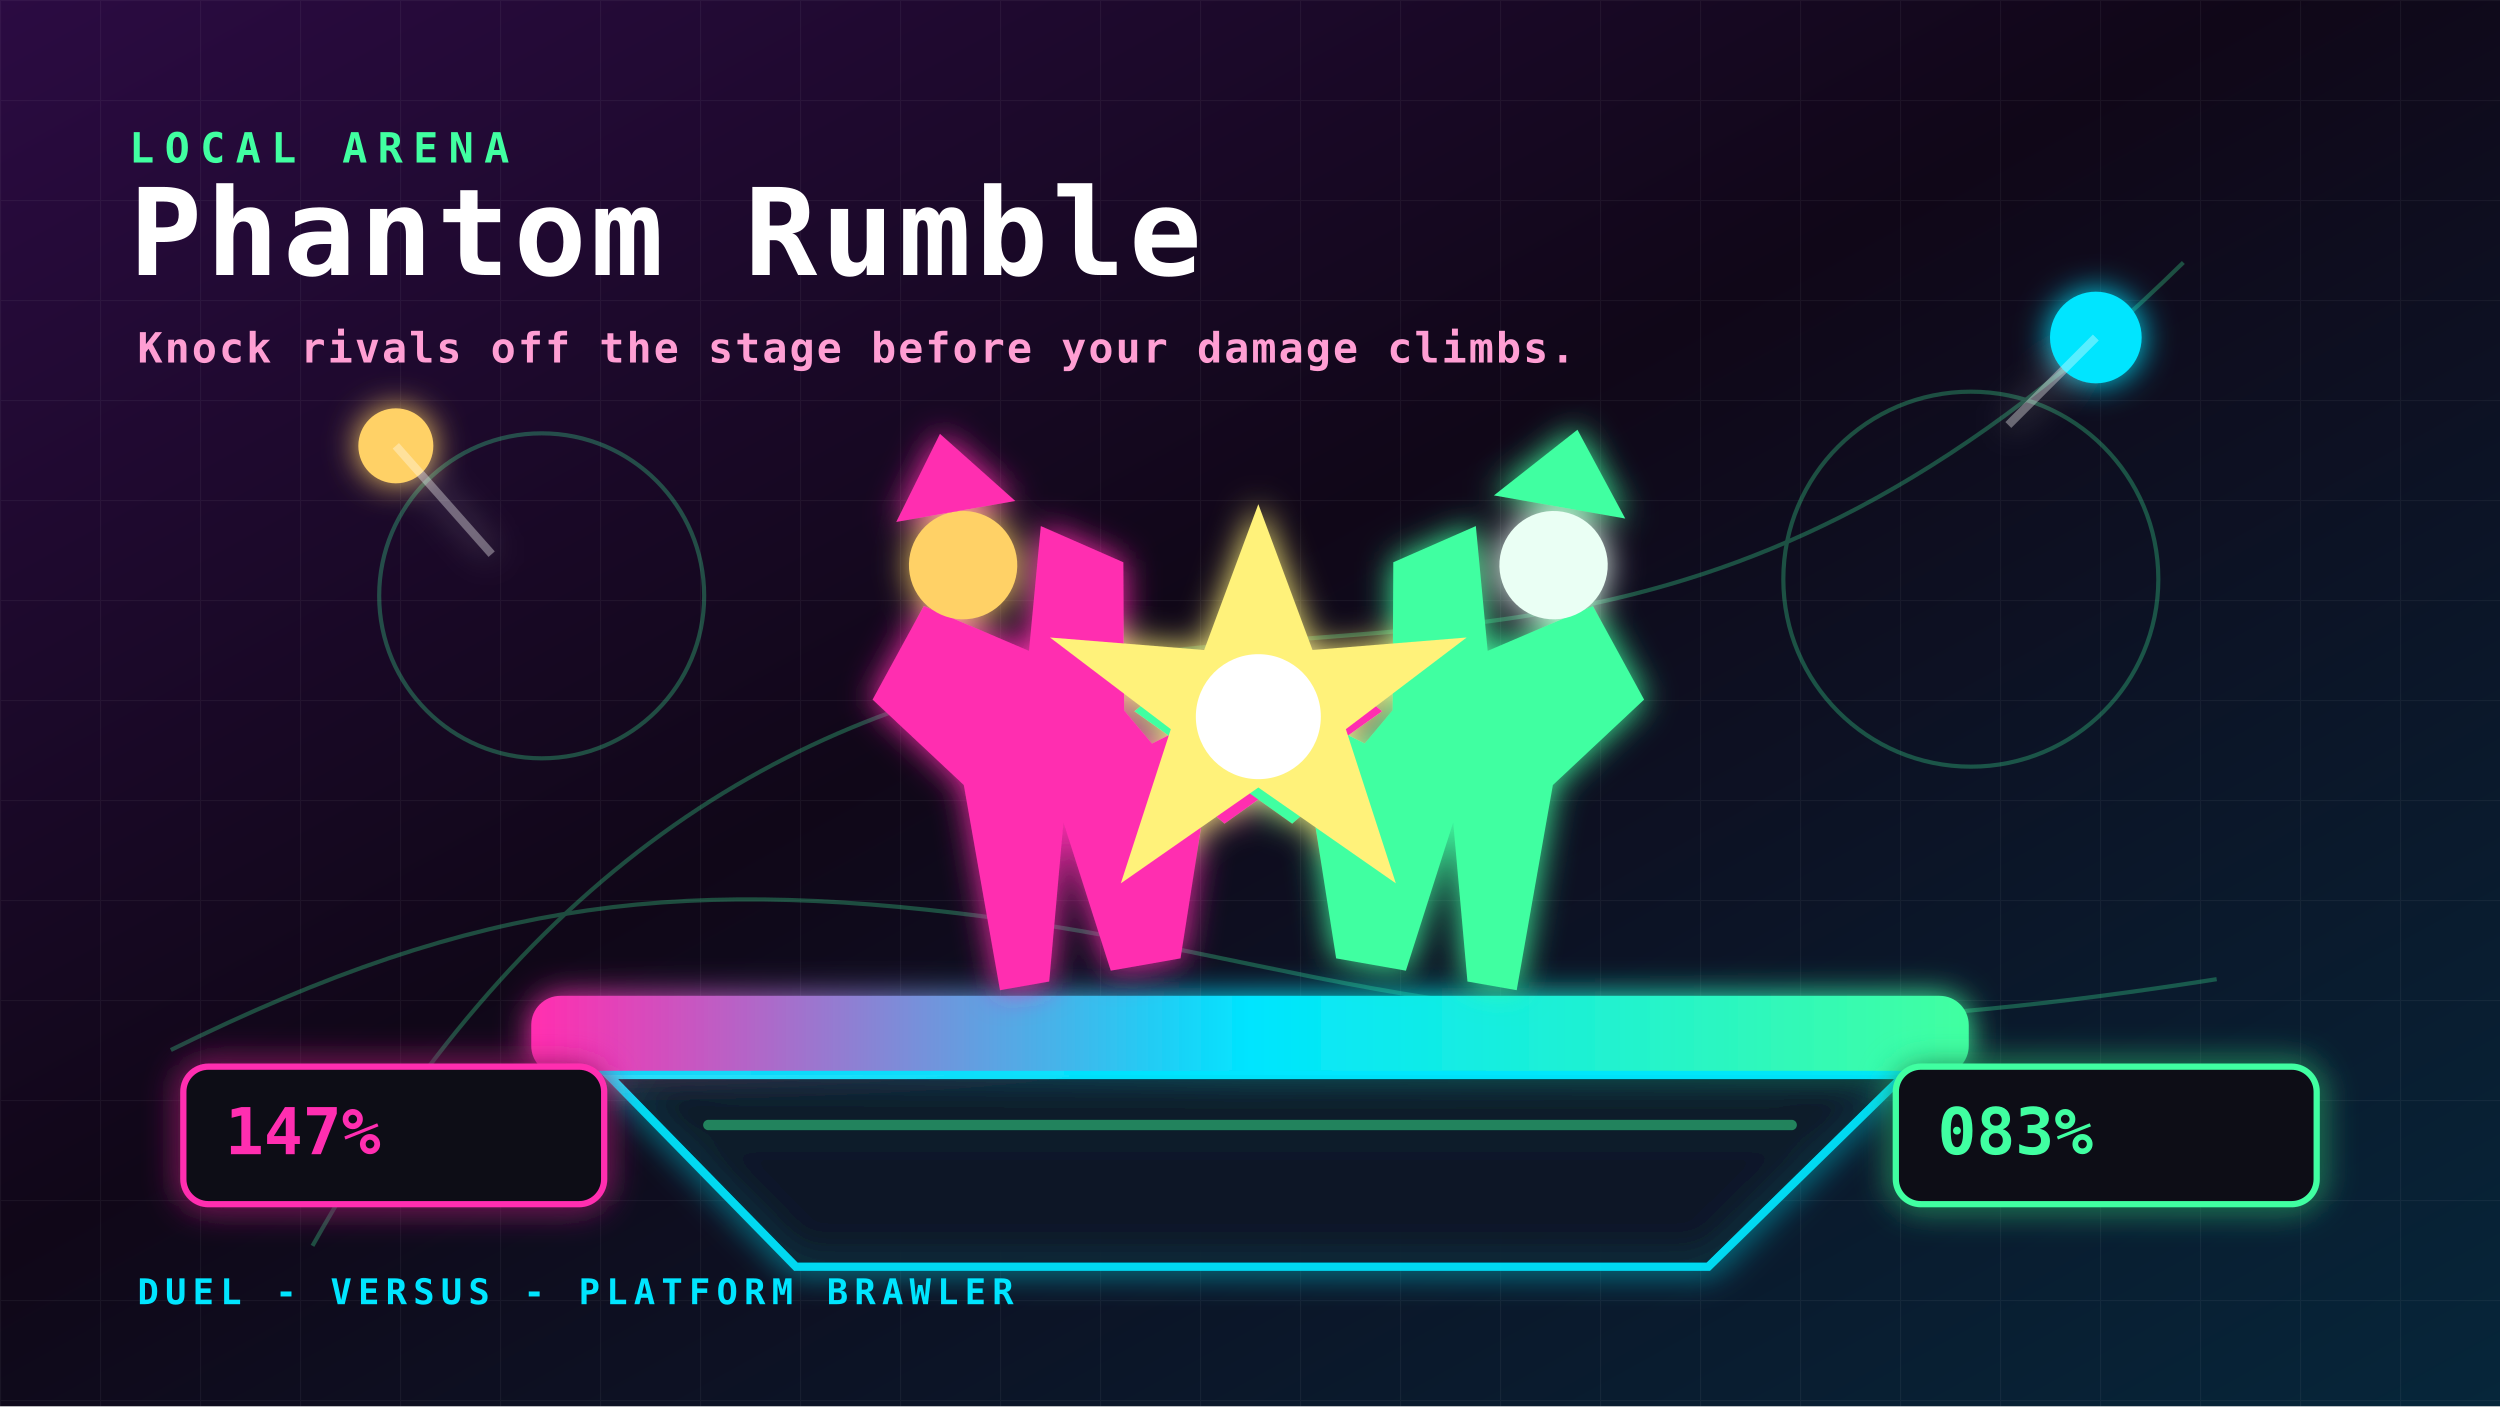
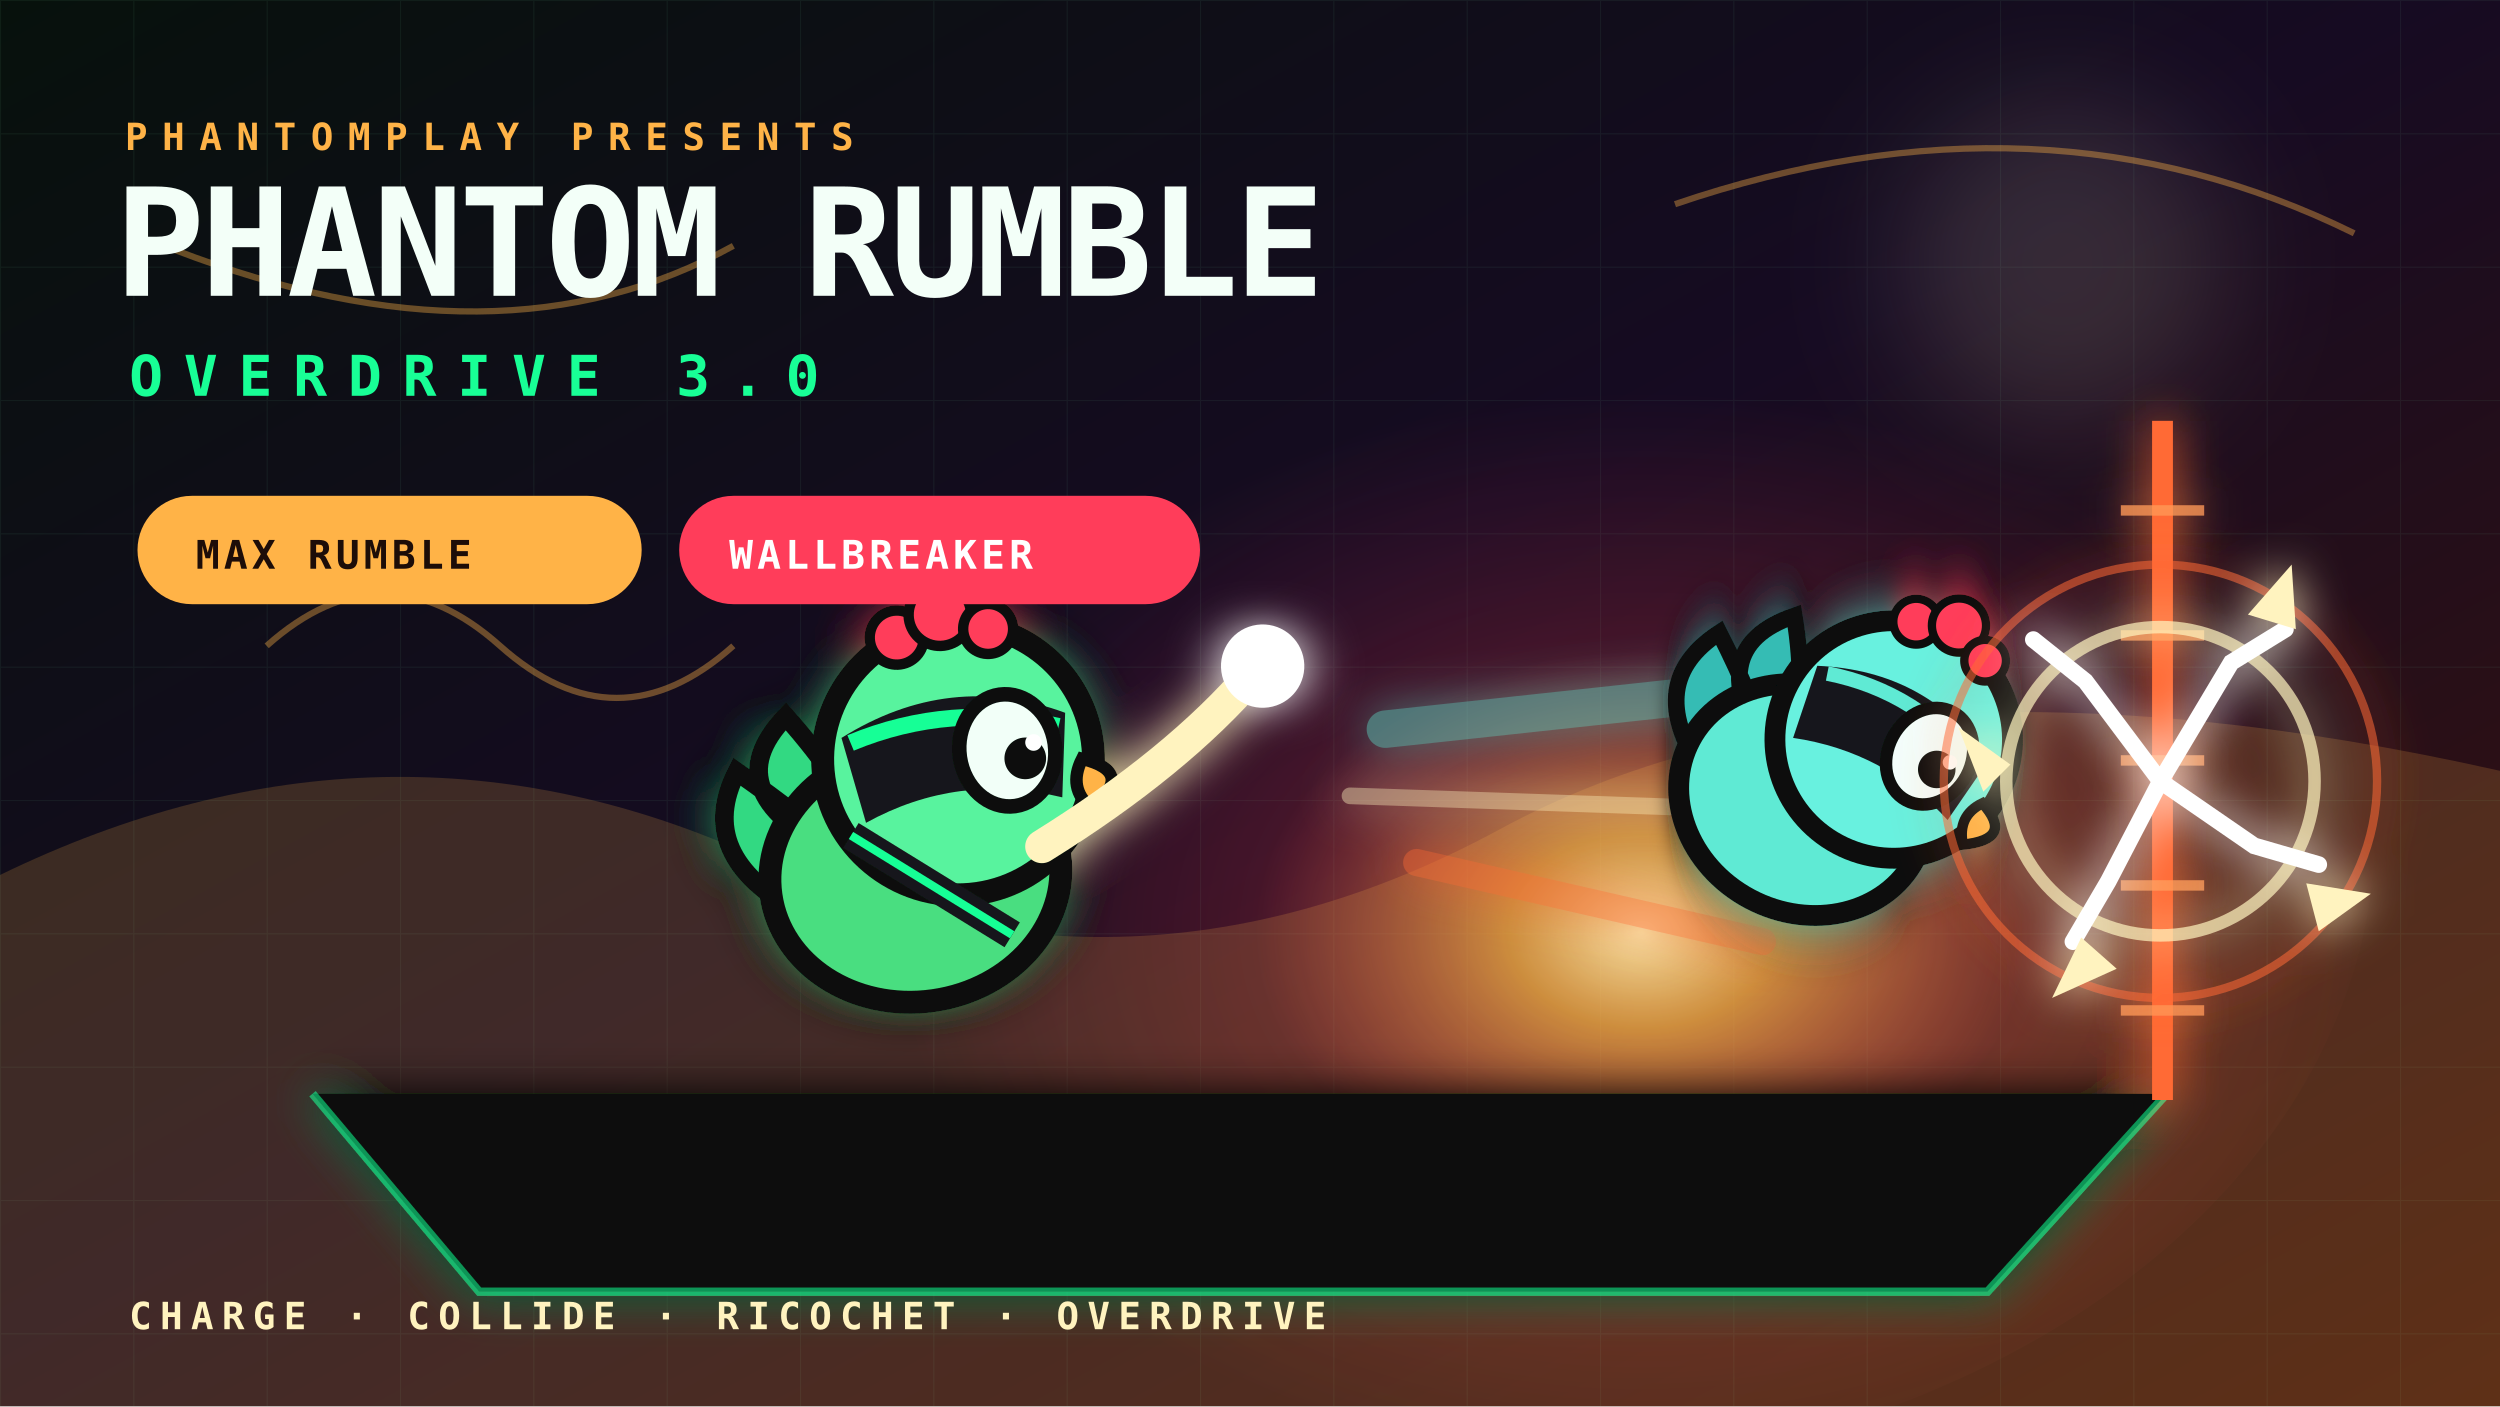
<svg xmlns="http://www.w3.org/2000/svg" width="1200" height="675" viewBox="0 0 1200 675" role="img" aria-labelledby="title desc">
  <defs>
-     <linearGradient id="bg" x1="0" y1="0" x2="1" y2="1">
-       <stop offset="0" stop-color="#2b0b42" />
-       <stop offset=".45" stop-color="#100718" />
-       <stop offset="1" stop-color="#06263a" />
+     <linearGradient id="night" x1="0" y1="0" x2="1" y2="1">
+       <stop offset="0" stop-color="#07110c" />
+       <stop offset=".48" stop-color="#160b22" />
+       <stop offset="1" stop-color="#3b130c" />
    </linearGradient>
-     <linearGradient id="stage" x1="0" y1="0" x2="1" y2="0">
-       <stop offset="0" stop-color="#ff2fb0" />
-       <stop offset=".5" stop-color="#00e5ff" />
-       <stop offset="1" stop-color="#41ffa1" />
+     <radialGradient id="blast" cx="58%" cy="58%" r="42%">
+       <stop offset="0" stop-color="#fff8c5" stop-opacity=".95" />
+       <stop offset=".18" stop-color="#ffb347" stop-opacity=".72" />
+       <stop offset=".52" stop-color="#ff3d5a" stop-opacity=".18" />
+       <stop offset="1" stop-color="#ff3d5a" stop-opacity="0" />
+     </radialGradient>
+     <linearGradient id="floor" x1="0" y1="0" x2="1" y2="0">
+       <stop offset="0" stop-color="#18ff96" />
+       <stop offset=".5" stop-color="#fff3bf" />
+       <stop offset="1" stop-color="#ff5a36" />
    </linearGradient>
-     <filter id="glow" x="-50%" y="-50%" width="200%" height="200%">
-       <feGaussianBlur stdDeviation="8" result="blur" />
+     <filter id="glow" x="-70%" y="-70%" width="240%" height="240%">
+       <feGaussianBlur stdDeviation="11" result="b" />
      <feMerge>
-         <feMergeNode in="blur" />
+         <feMergeNode in="b" />
        <feMergeNode in="SourceGraphic" />
      </feMerge>
    </filter>
-     <pattern id="grid" width="48" height="48" patternUnits="userSpaceOnUse">
-       <path d="M48 0H0V48" fill="none" stroke="#ffffff" stroke-opacity=".05" />
+     <filter id="soft" x="-40%" y="-40%" width="180%" height="180%">
+       <feGaussianBlur stdDeviation="28" />
+     </filter>
+     <pattern id="grid" width="64" height="64" patternUnits="userSpaceOnUse">
+       <path d="M64 0H0V64" fill="none" stroke="#8bffc4" stroke-opacity=".06" />
    </pattern>
  </defs>
-   <rect width="1200" height="675" fill="url(#bg)" />
+   <rect width="1200" height="675" fill="url(#night)" />
  <rect width="1200" height="675" fill="url(#grid)" />
-   <g opacity=".28" stroke="#41ffa1" stroke-width="2" fill="none">
-     <path d="M150 598 C250 420 374 342 520 318 C690 290 838 332 1048 126" />
-     <path d="M82 504 C232 430 330 420 488 442 C654 466 748 520 1064 470" />
-     <circle cx="260" cy="286" r="78" />
-     <circle cx="946" cy="278" r="90" />
+   <ellipse cx="720" cy="398" rx="420" ry="310" fill="url(#blast)" />
+   <circle cx="990" cy="126" r="78" fill="#fff2c4" opacity=".13" filter="url(#soft)" />
+   <g opacity=".18" fill="#ffb347">
+     <path d="M0 420 Q185 330 364 412 T720 398 T1200 370 V675 H0Z" />
+     <path d="M0 470 Q230 375 430 454 T800 425 T1200 410 V675 H0Z" opacity=".5" />
+   </g>
+   <g opacity=".38" stroke="#ffb347" fill="none" stroke-width="3">
+     <path d="M84 120 Q240 180 352 118" />
+     <path d="M804 98 Q980 38 1130 112" />
+     <path d="M128 310 Q184 260 240 310 T352 310" />
  </g>
  <g filter="url(#glow)">
-     <rect x="255" y="478" width="690" height="38" rx="14" fill="url(#stage)" />
-     <path d="M292 516 L382 608 H820 L914 516 Z" fill="#071725" stroke="#00e5ff" stroke-width="4" opacity=".9" />
-     <path d="M340 540 H860" stroke="#41ffa1" stroke-opacity=".45" stroke-width="5" stroke-linecap="round" />
+     <path d="M90 525 H1090" stroke="url(#floor)" stroke-width="15" stroke-linecap="round" />
+     <path d="M150 525 L230 620 H954 L1040 525" fill="#07110c" stroke="#18ff96" stroke-opacity=".55" stroke-width="4" />
+     <path d="M1038 202 V528" stroke="#ff6b35" stroke-width="10" />
+     <g stroke="#ff9a57" stroke-width="5" opacity=".78">
+       <path d="M1018 245 H1058M1018 305 H1058M1018 365 H1058M1018 425 H1058M1018 485 H1058" />
+     </g>
  </g>
-   <g filter="url(#glow)">
-     <g transform="translate(472 430) rotate(-10)">
-       <path d="M0 46 L0 -54 L-36 -102 L-4 -142 L42 -112 L58 -170 L94 -146 L82 -76 L112 -24 L88 46 L54 46 L44 -28 L24 46 Z" fill="#ff2fb0" />
-       <path d="M86 -56 L178 -84 L204 -54 L120 -14 Z" fill="#ff2fb0" />
-       <circle cx="18" cy="-158" r="26" fill="#ffd166" />
-       <path d="M-10 -184 L18 -222 L48 -184" fill="#ff2fb0" />
+   <g transform="translate(438 410) rotate(-8)" filter="url(#glow)">
+     <path d="M-58 20 Q-104 -14 -78 -51 Q-48 -23 -33 -4 Q-92 -42 -51 -74 Q-27 -38 -20 -9" fill="#31d982" stroke="#07110c" stroke-width="9" />
+     <ellipse cx="0" cy="10" rx="70" ry="61" fill="#4ade80" stroke="#07110c" stroke-width="11" />
+     <circle cx="28" cy="-42" r="65" fill="#59f39e" stroke="#07110c" stroke-width="11" />
+     <path d="M-26 -60 Q30 -85 82 -57 L75 -17 Q27 -36 -20 -18Z" fill="#15191b" />
+     <path d="M-22 -57 Q28 -70 78 -51" fill="none" stroke="#18ff96" stroke-width="8" />
+     <ellipse cx="52" cy="-43" rx="23" ry="27" fill="#f2fff8" stroke="#07110c" stroke-width="7" />
+     <circle cx="60" cy="-38" r="10" fill="#07110c" />
+     <circle cx="65" cy="-45" r="4" fill="#fff" />
+     <path d="M87 -34 Q112 -24 88 -10 Q78 -21 87 -34Z" fill="#ffb347" stroke="#07110c" stroke-width="6" />
+     <g fill="#ff3d5a" stroke="#07110c" stroke-width="5">
+       <circle cx="7" cy="-104" r="13" />
+       <circle cx="29" cy="-112" r="15" />
+       <circle cx="51" cy="-102" r="12" />
    </g>
-     <g transform="translate(736 430) scale(-1 1) rotate(-10)">
-       <path d="M0 46 L0 -54 L-36 -102 L-4 -142 L42 -112 L58 -170 L94 -146 L82 -76 L112 -24 L88 46 L54 46 L44 -28 L24 46 Z" fill="#41ffa1" />
-       <path d="M86 -56 L178 -84 L204 -54 L120 -14 Z" fill="#41ffa1" />
-       <circle cx="18" cy="-158" r="26" fill="#eafff4" />
-       <path d="M-12 -186 L18 -224 L52 -186" fill="#41ffa1" />
+     <path d="M-28 -13 L42 45" stroke="#15191b" stroke-width="14" />
+     <path d="M-28 -13 L42 45" stroke="#18ff96" stroke-width="4" />
+     <path d="M62 5 Q132 -26 174 -63" stroke="#fff3bf" stroke-width="16" stroke-linecap="round" />
+     <circle cx="179" cy="-66" r="20" fill="#fff" />
+   </g>
+   <g opacity=".45" stroke-linecap="round" filter="url(#glow)">
+     <path d="M665 350 L850 330" stroke="#5eead4" stroke-width="18" />
+     <path d="M648 382 L880 390" stroke="#fff3bf" stroke-width="8" />
+     <path d="M680 414 L846 452" stroke="#ff6b35" stroke-width="13" />
+   </g>
+   <g transform="translate(870 375) rotate(28)" filter="url(#glow)">
+     <path d="M-50 20 Q-94 -4 -73 -42 Q-43 -21 -25 -2 Q-78 -31 -45 -66 Q-22 -36 -16 -8" fill="#35bcb4" stroke="#07110c" stroke-width="8" />
+     <ellipse cx="0" cy="10" rx="61" ry="54" fill="#5eead4" stroke="#07110c" stroke-width="10" />
+     <circle cx="25" cy="-36" r="57" fill="#68f1df" stroke="#07110c" stroke-width="10" />
+     <path d="M-24 -50 Q24 -73 70 -49 L66 -14 Q24 -29 -18 -14Z" fill="#17191f" />
+     <path d="M-18 -49 Q25 -62 67 -43" fill="none" stroke="#5eead4" stroke-width="7" />
+     <ellipse cx="44" cy="-37" rx="20" ry="24" fill="#f3fffd" stroke="#07110c" stroke-width="6" />
+     <circle cx="50" cy="-33" r="9" fill="#07110c" />
+     <circle cx="54" cy="-39" r="3.5" fill="#fff" />
+     <path d="M77 -29 Q99 -21 78 -7 Q69 -18 77 -29Z" fill="#ffb347" stroke="#07110c" stroke-width="5" />
+     <g fill="#ff3d5a" stroke="#07110c" stroke-width="4">
+       <circle cx="8" cy="-91" r="11" />
+       <circle cx="27" cy="-99" r="13" />
+       <circle cx="46" cy="-90" r="10" />
    </g>
-     <polygon points="604,242 630,312 704,306 646,350 670,424 604,378 538,424 562,350 504,306 578,312" fill="#fff27a" />
-     <circle cx="604" cy="344" r="30" fill="#ffffff" />
  </g>
-   <g filter="url(#glow)" font-family="ui-monospace,Menlo,Consolas,monospace" font-weight="900">
-     <g transform="translate(88 512)">
-       <rect width="202" height="66" rx="12" fill="#100718" stroke="#ff2fb0" stroke-width="3" />
-       <text x="20" y="42" fill="#ff2fb0" font-size="31">147%</text>
+   <g transform="translate(1037 375)" filter="url(#glow)">
+     <circle r="74" fill="none" stroke="#fff3bf" stroke-width="6" opacity=".7" />
+     <circle r="104" fill="none" stroke="#ff6b35" stroke-width="4" opacity=".55" />
+     <g fill="none" stroke="#fff" stroke-width="8" stroke-linecap="round">
+       <path d="M0 0 L-36 -48 L-61 -68M0 0 L34 -57 L60 -73M0 0 L45 31 L76 40M0 0 L-25 48 L-42 77" />
    </g>
-     <g transform="translate(910 512)">
-       <rect width="202" height="66" rx="12" fill="#100718" stroke="#41ffa1" stroke-width="3" />
-       <text x="20" y="42" fill="#41ffa1" font-size="31">083%</text>
+     <g fill="#fff3bf">
+       <path d="M-72 -8 l-25 -18 12 31z" />
+       <path d="M42 -80 l21 -24 2 31z" />
+       <path d="M70 49 l31 5 -25 18z" />
+       <path d="M-38 75 l-14 29 31 -14z" />
    </g>
-     <circle cx="1006" cy="162" r="22" fill="#00e5ff" />
-     <circle cx="190" cy="214" r="18" fill="#ffd166" />
-     <path d="M1006 162 l-42 42M190 214 l46 52" stroke="#ffffff" stroke-opacity=".35" stroke-width="4" />
  </g>
-   <g font-family="ui-monospace,Menlo,Consolas,monospace">
-     <text x="62" y="78" fill="#41ffa1" font-size="20" font-weight="900" letter-spacing="5">LOCAL ARENA</text>
-     <text x="62" y="132" fill="#ffffff" font-size="58" font-weight="900" letter-spacing="2">Phantom Rumble</text>
-     <text x="66" y="174" fill="#ff9ed3" font-size="20" font-weight="700" letter-spacing="1">Knock rivals off the stage before your damage climbs.</text>
-     <text x="66" y="626" fill="#00e5ff" font-size="17" font-weight="900" letter-spacing="3">DUEL - VERSUS - PLATFORM BRAWLER</text>
+   <g font-family="ui-monospace,Menlo,Consolas,monospace" font-weight="900">
+     <text x="60" y="72" fill="#ffb347" font-size="18" letter-spacing="7">PHANTOMPLAY PRESENTS</text>
+     <text x="55" y="142" fill="#f3fff8" font-size="72" letter-spacing="-2">PHANTOM RUMBLE</text>
+     <text x="62" y="190" fill="#18ff96" font-size="27" letter-spacing="10">OVERDRIVE 3.0</text>
+     <g transform="translate(66 238)">
+       <rect width="242" height="52" rx="26" fill="#ffb347" />
+       <text x="28" y="35" fill="#1d0d08" font-size="19" letter-spacing="2">MAX RUMBLE</text>
+     </g>
+     <g transform="translate(326 238)">
+       <rect width="250" height="52" rx="26" fill="#ff3d5a" />
+       <text x="24" y="35" fill="#fff" font-size="19" letter-spacing="2">WALLBREAKER</text>
+     </g>
+     <text x="62" y="638" fill="#fff3bf" font-size="18" letter-spacing="4">CHARGE · COLLIDE · RICOCHET · OVERDRIVE</text>
  </g>
</svg>
